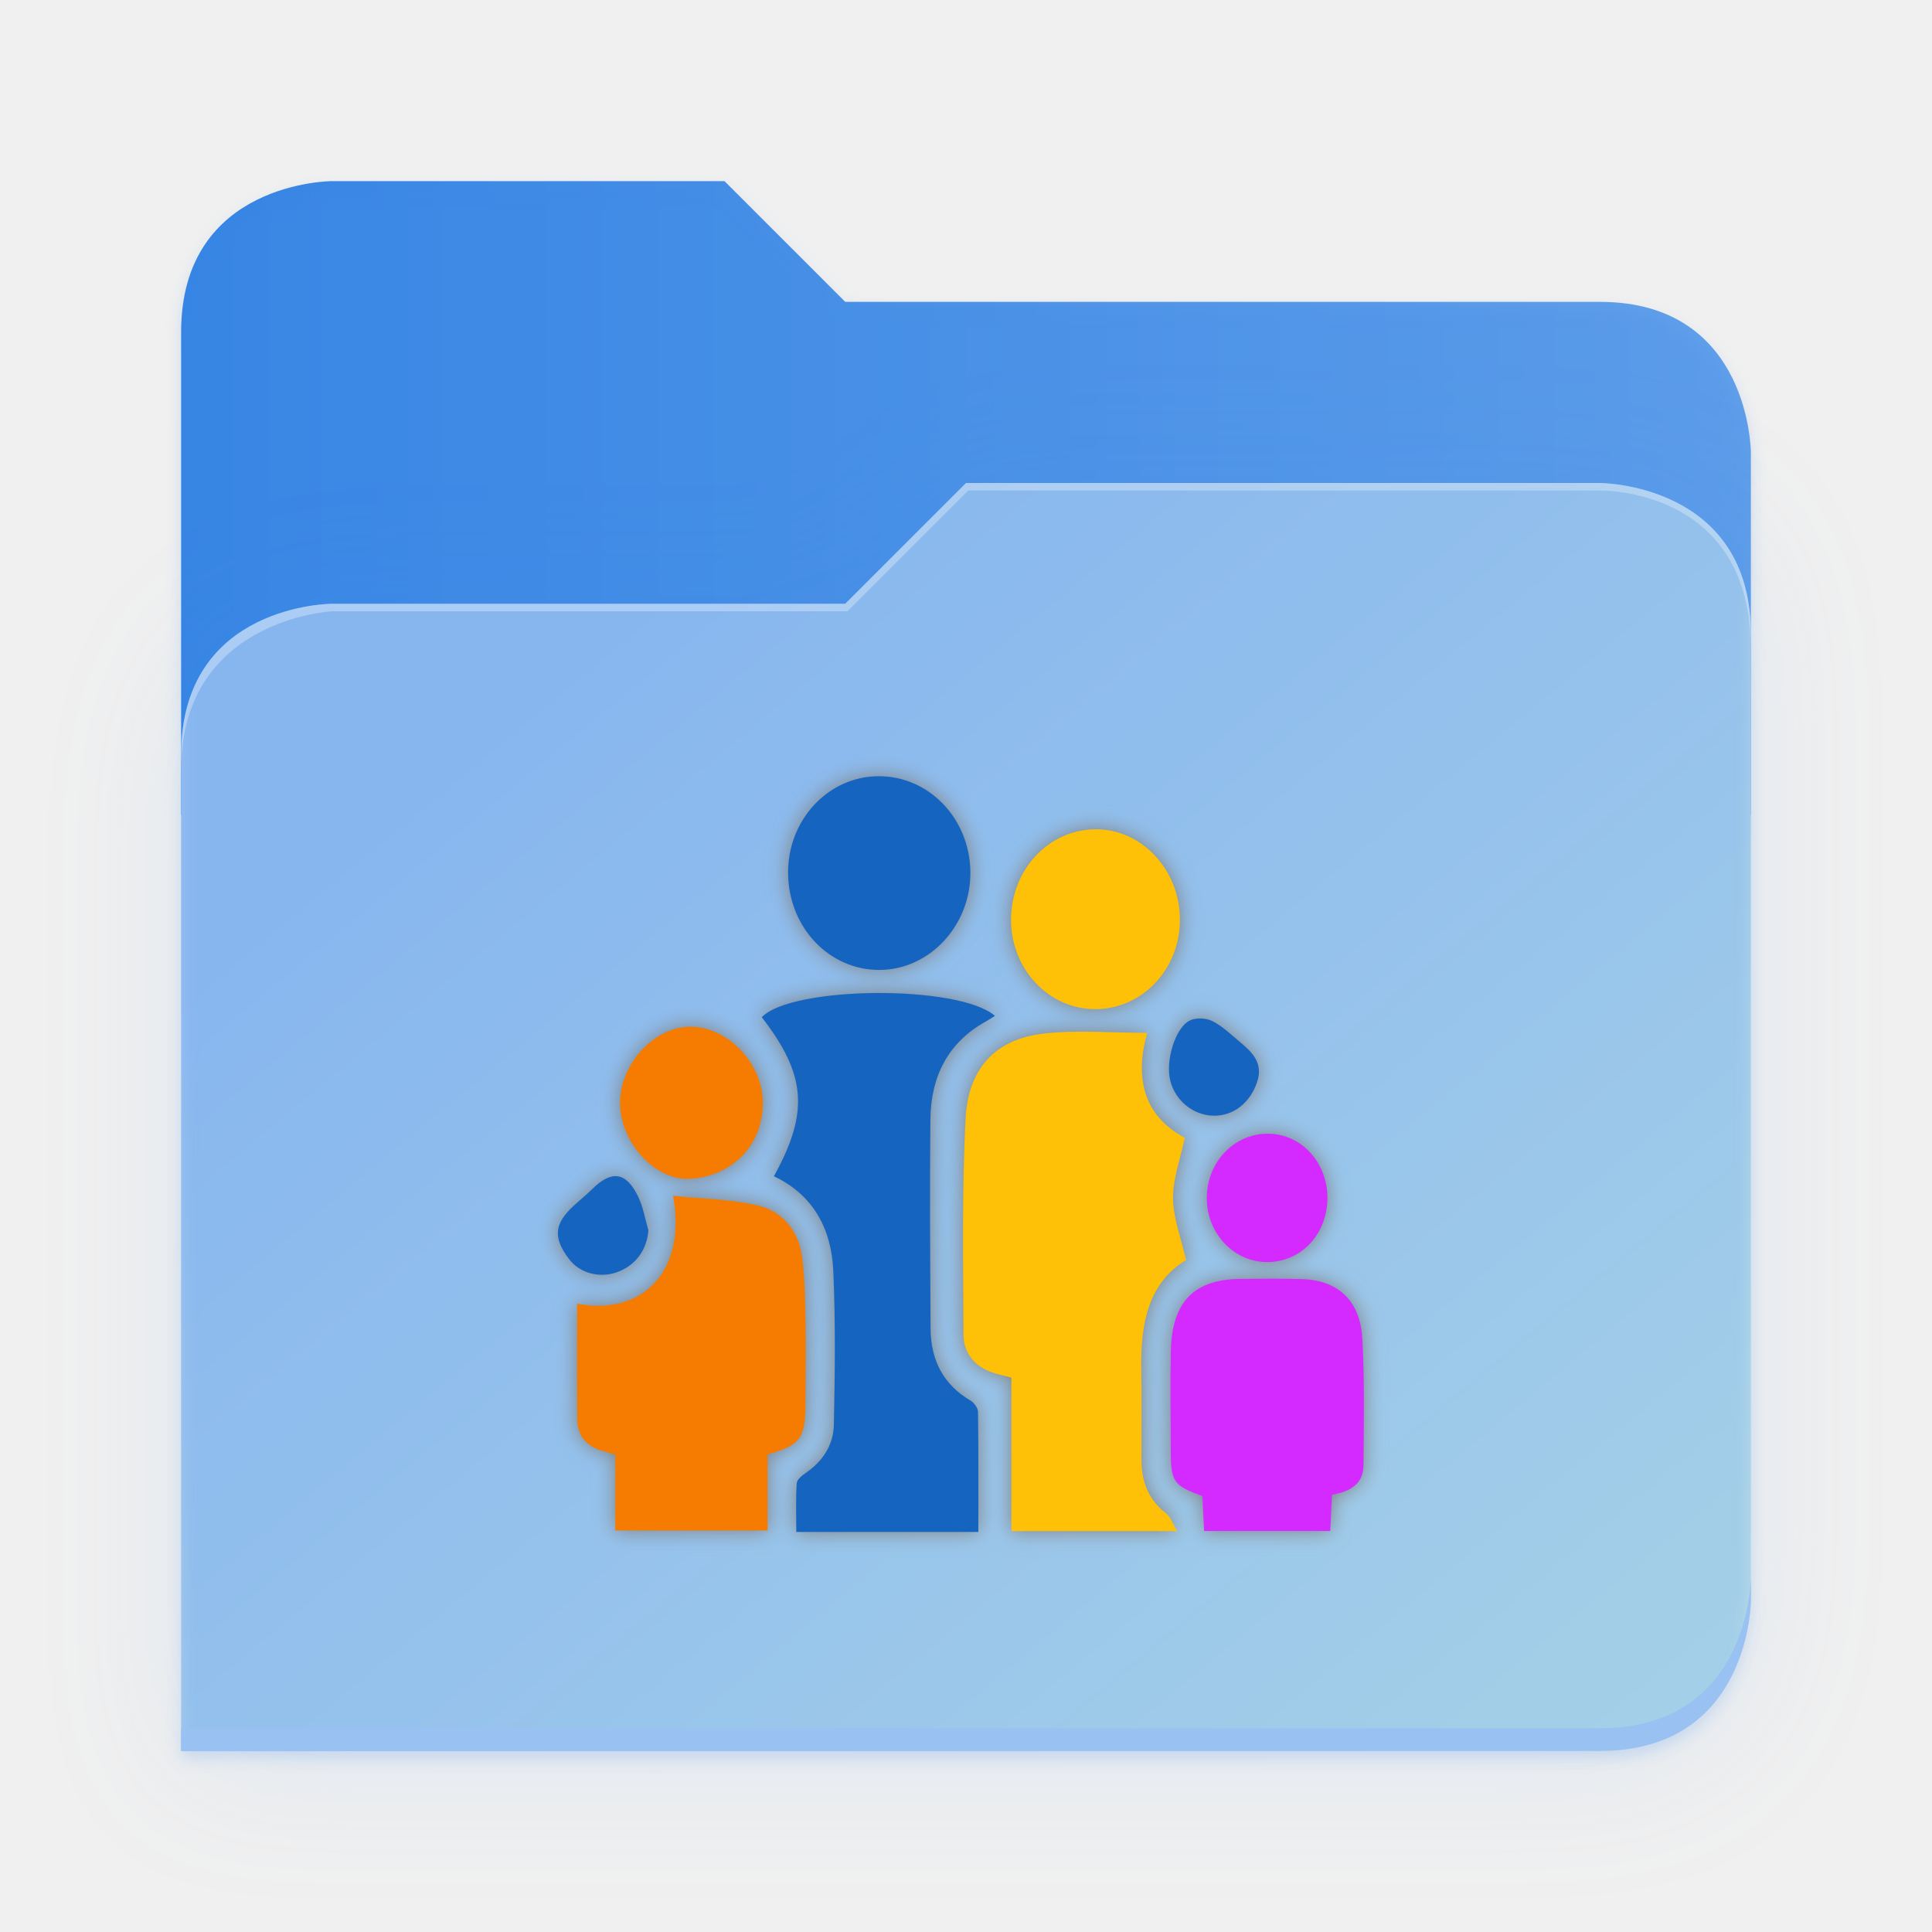
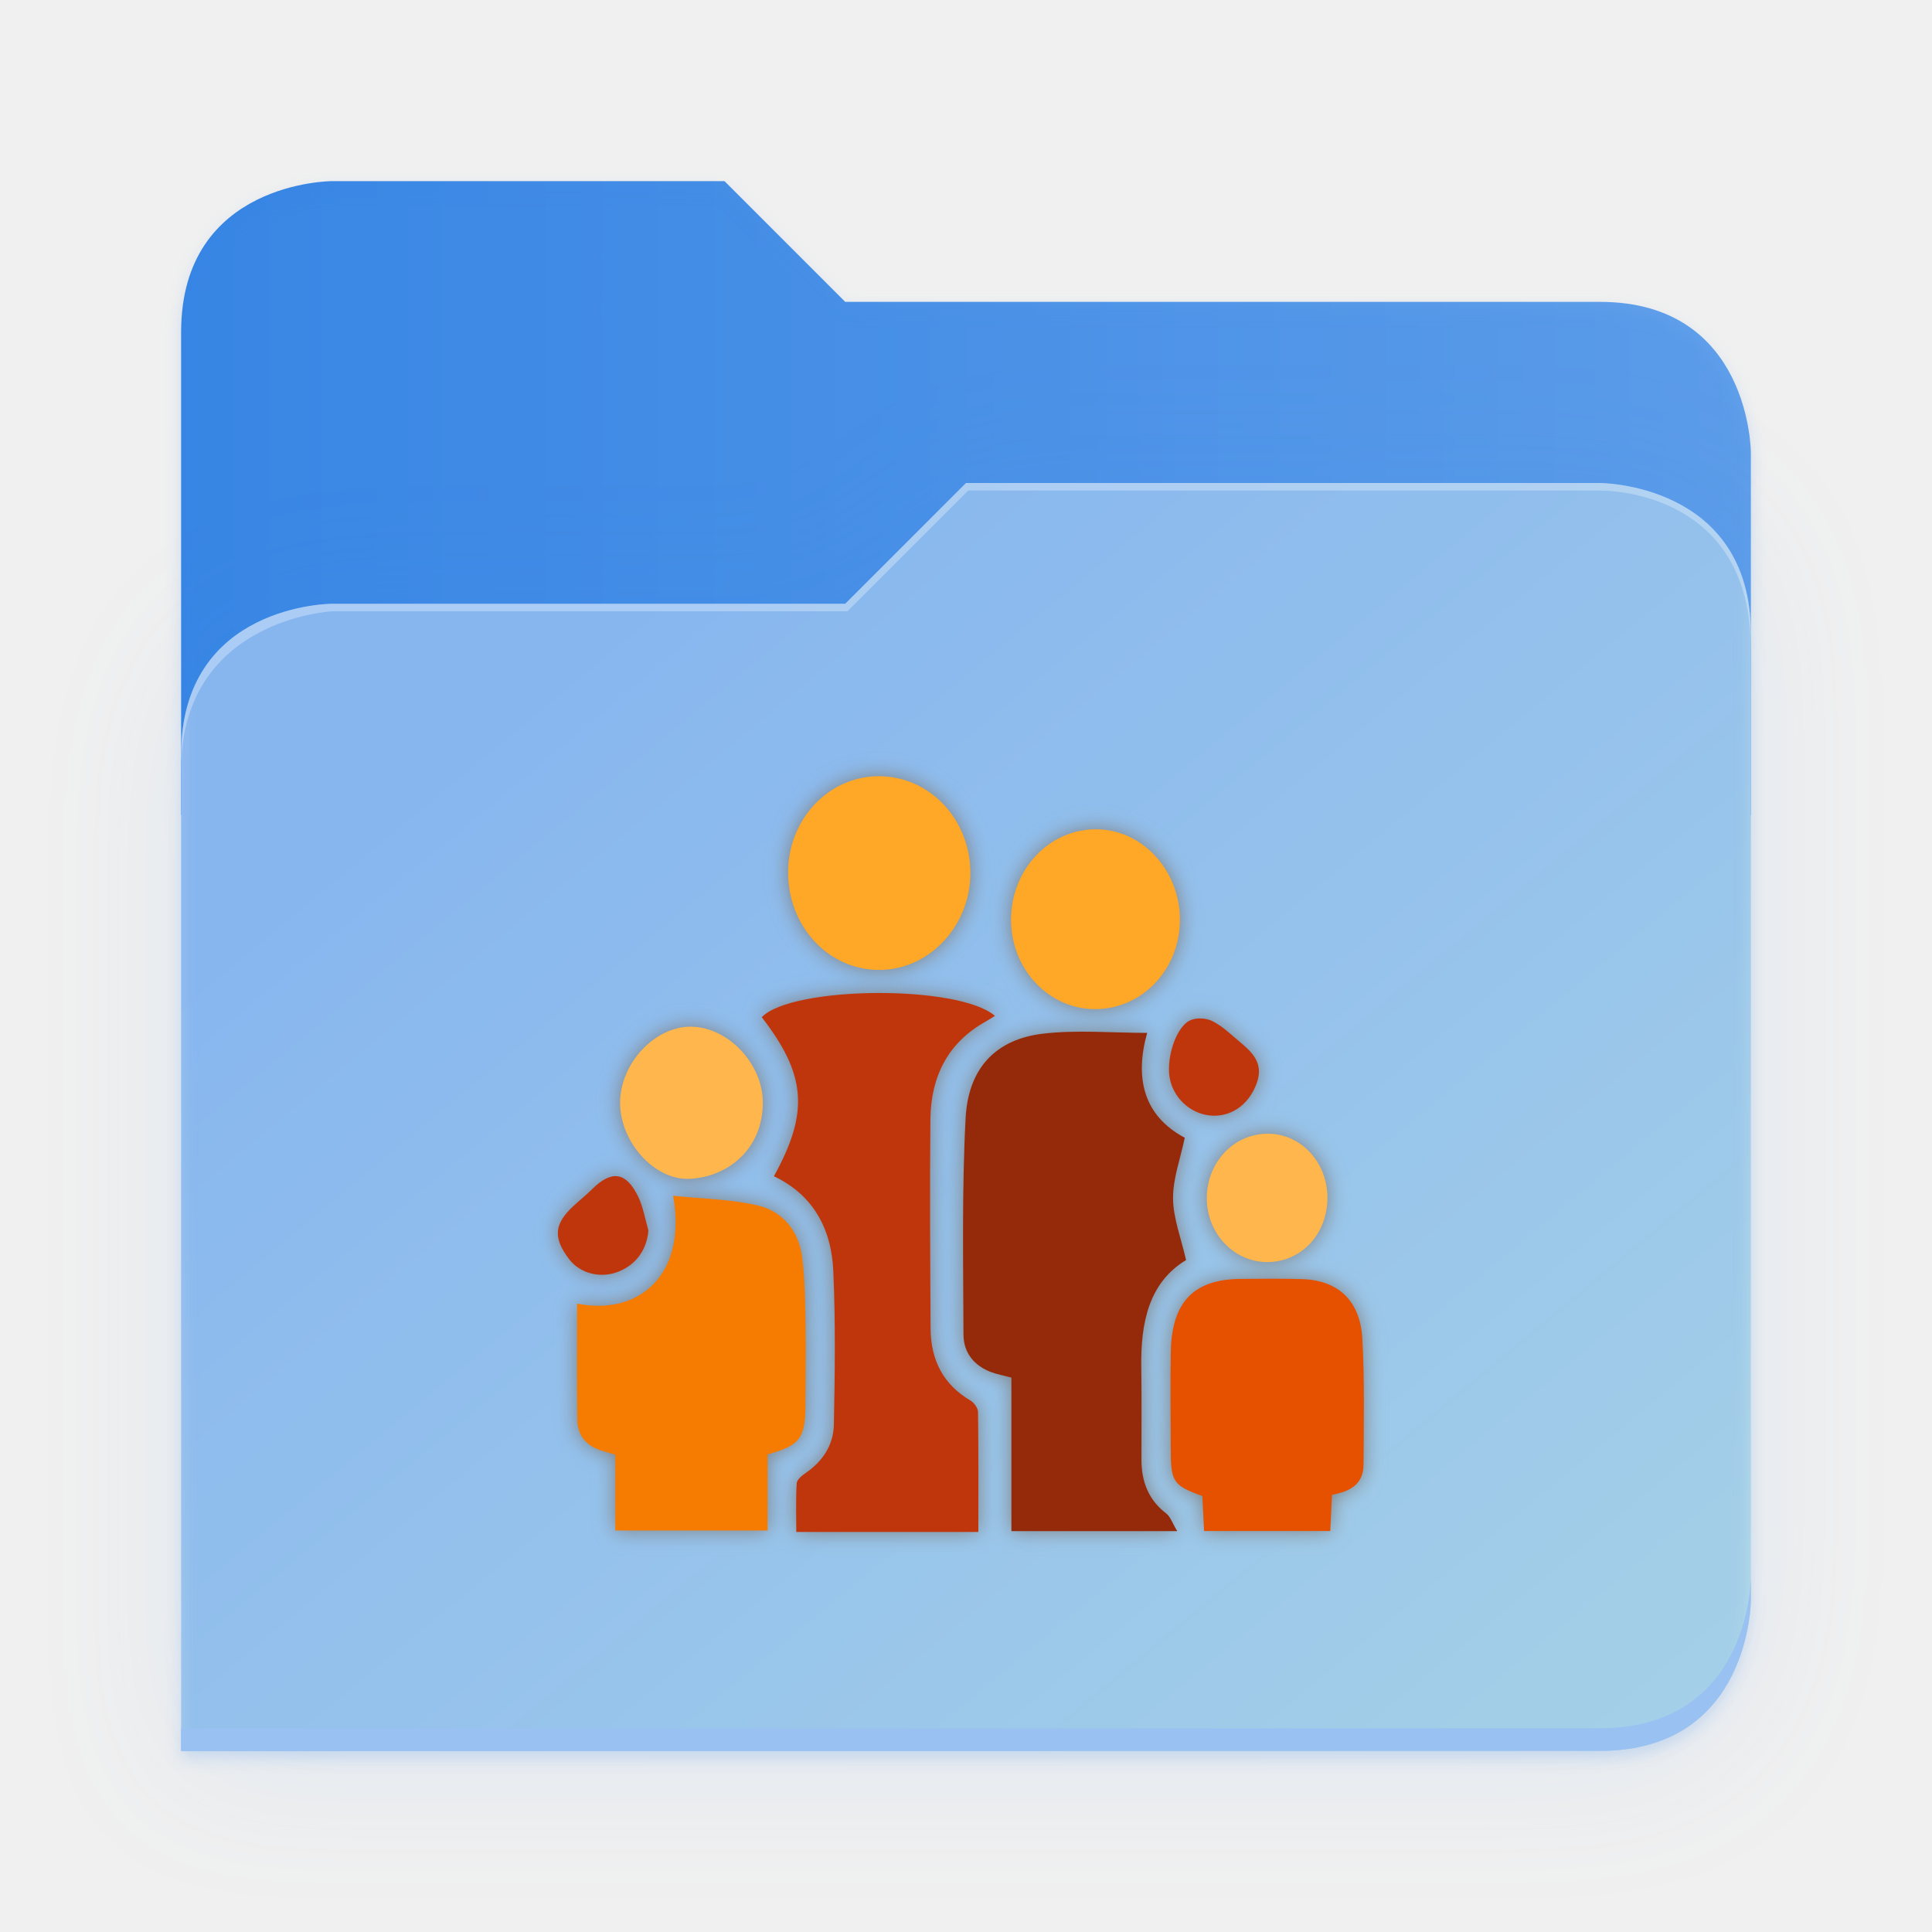
<svg xmlns="http://www.w3.org/2000/svg" width="512" height="512" viewBox="0 0 512 512" fill="none" version="1.1" id="svg1566" xml:space="preserve">
  <path d="M192 48H88C88 48 48 48 48 88V216H464V120C464 120 464 80 424 80H224L192 48Z" fill="url(#paint0_linear_201_13)" id="path1526" />
  <g opacity="0.1" filter="url(#filter1_f_201_13)" id="g1530">
    <path d="M256 132L224 164H88C88 164 48 164 48 204V468H424C464 468 464 428 464 428V172C464 132 424 132 424 132H256Z" fill="#408AE5" id="path1528" />
  </g>
  <path d="M256 128L224 160H88C88 160 48 160 48 200V464H424C464 464 464 424 464 424V168C464 128 424 128 424 128H256Z" fill="url(#paint1_linear_201_13)" id="path1532" />
  <g opacity="0.2" filter="url(#filter0_f_201_13)" id="g1524">
    <path d="M88 50C88 50 48 50 48 90L47.965 218H47.998L47.965 466.094L424 466C464 466 464 426 464 426V218V170V122C464 122 464 82 424 82H224L192 50H88Z" fill="#408AE5" id="path1522" />
  </g>
  <g id="g21491">
    <g id="g15018" style="display:inline;fill:#808080;fill-opacity:1;filter:url(#filter15024)" transform="translate(0,8)">
      <path d="m 0,0 c -0.548,-7.9 -4.95,-14.45 -12.479,-17.584 -7.799,-3.246 -16.771,-1.051 -21.535,5.269 -6.911,9.166 -6.424,15.031 1.938,22.771 2.619,2.424 5.412,4.643 7.945,7.16 8.306,8.258 14.543,7.524 19.724,-3.102 C -2.237,10.063 -1.428,4.86 0,0" style="fill:#808080;fill-opacity:1;fill-rule:nonzero;stroke:none;filter:url(#filter15024)" id="path15014" transform="matrix(0.6182699,0,0,-0.6182699,171.8269,318.0445)" />
      <path d="m 0,0 h -71.075 v 65.795 c -3.504,0.937 -6.262,1.426 -8.851,2.417 -7.007,2.683 -11.657,8.129 -11.683,15.972 -0.104,30.915 -0.704,61.893 0.901,92.729 1.125,21.634 12.998,33.958 33.3,36.319 14.425,1.677 29.16,0.325 44.53,0.325 -5.451,-19.348 -1.554,-35.567 16.117,-44.955 -1.874,-8.966 -5.107,-17.509 -5.031,-26.019 0.076,-8.526 3.456,-17.02 5.584,-26.397 -16.058,-9.703 -19.508,-27.017 -19.2,-46.264 0.21,-13.115 0.067,-26.237 0.08,-39.357 0.01,-9.499 3.096,-17.27 10.594,-22.989 C -2.916,6.189 -2.052,3.388 0,0" style="fill:#808080;fill-opacity:1;fill-rule:nonzero;stroke:none;filter:url(#filter15024)" id="path14978" transform="matrix(0.6182699,0,0,-0.6182699,311.9762,397.7591)" />
      <path d="m 0,0 c -0.216,-15.675 -11.732,-27.491 -26.449,-27.138 -14.17,0.34 -25.521,12.857 -25.257,27.85 0.272,15.421 12.054,27.436 26.632,27.161 C -10.923,27.606 0.209,15.23 0,0" style="fill:#808080;fill-opacity:1;fill-rule:nonzero;stroke:none;filter:url(#filter15024)" id="path15006" transform="matrix(0.6182699,0,0,-0.6182699,351.7791,309.6798)" />
      <path d="M 0,0 C 15.21,27.419 13.822,43.614 -5.206,68.176 7.658,81.563 79.163,82.239 94.762,68.739 93.246,67.809 91.924,66.935 90.55,66.165 74.797,57.34 67.296,42.955 67.09,24.525 c -0.335,-29.919 -0.088,-59.847 0.074,-89.771 0.073,-13.727 5.606,-24.176 17.132,-30.916 1.499,-0.877 3.177,-3.192 3.201,-4.867 0.236,-16.772 0.143,-33.549 0.143,-51.437 H 48.902 9.599 c 0,7.272 -0.247,14.09 0.184,20.86 0.101,1.585 2.291,3.352 3.881,4.44 7.135,4.882 11.861,11.825 12.043,20.639 0.452,21.988 0.741,44.033 -0.243,65.987 C 24.651,-22.401 16.773,-7.937 0,0" style="fill:#808080;fill-opacity:1;fill-rule:nonzero;stroke:none;filter:url(#filter15024)" id="path14982" transform="matrix(0.6182699,0,0,-0.6182699,205.0879,303.7174)" />
      <path d="M 0,0 C 27.044,-5.379 47.185,12.943 41.128,46.238 53.713,44.896 66.056,44.803 77.812,41.959 88.084,39.474 95.12,31.116 96.506,19.475 97.666,9.733 97.743,-0.177 97.924,-10.02 98.125,-20.892 97.872,-31.772 97.863,-42.649 97.851,-57.728 95.722,-60.746 81.618,-64.611 V -97.258 H 16.366 v 32.496 c -2.62,0.781 -4.579,1.302 -6.501,1.948 -5.926,1.99 -9.692,6.214 -9.788,12.879 C -0.158,-33.53 0,-17.118 0,0" style="fill:#808080;fill-opacity:1;fill-rule:nonzero;stroke:none;filter:url(#filter15024)" id="path14986" transform="matrix(0.6182699,0,0,-0.6182699,152.9491,337.4717)" />
      <path d="m 0,0 c -0.262,-5.474 -0.494,-10.32 -0.743,-15.526 h -54.094 c -0.244,5.023 -0.49,10.071 -0.729,15.001 -12.563,4.515 -13.553,6.031 -13.559,20.348 -0.004,13.846 -0.254,27.698 0.024,41.536 0.429,21.355 9.892,31.051 29.967,31.175 8.83,0.055 17.668,0.203 26.491,-0.094 C 2.584,91.928 12.073,83.242 12.991,67.035 14.009,49.053 13.617,30.969 13.515,12.932 13.466,4.284 7.504,1.414 0,0" style="fill:#808080;fill-opacity:1;fill-rule:nonzero;stroke:none;filter:url(#filter15024)" id="path14990" transform="matrix(0.6182699,0,0,-0.6182699,352.9957,388.1372)" />
      <path d="M 0,0 C 15.974,-0.108 30.912,-15.941 30.853,-32.597 30.782,-52.9 15.461,-64.459 -0.491,-65.214 c -15.25,-0.722 -29.954,15.97 -29.845,32.756 C -30.227,-15.685 -15.47,0.104 0,0" style="fill:#808080;fill-opacity:1;fill-rule:nonzero;stroke:none;filter:url(#filter15024)" id="path15002" transform="matrix(0.6182699,0,0,-0.6182699,183.0835,264.0829)" />
      <path d="m 0,0 c 21.675,0.143 39.247,-18.147 39.469,-41.083 0.22,-22.775 -17.36,-41.79 -38.789,-41.954 -21.632,-0.165 -39.062,18.099 -39.352,41.232 C -38.958,-18.874 -21.631,-0.143 0,0" style="fill:#808080;fill-opacity:1;fill-rule:nonzero;stroke:none;filter:url(#filter15024)" id="path14994" transform="matrix(0.6182699,0,0,-0.6182699,232.7603,197.7056)" />
      <path d="m 0,0 c -8.688,0.093 -16.435,6.301 -18.662,14.954 -2.136,8.303 1.977,22.61 8.302,25.823 2.671,1.358 6.985,1.141 9.729,-0.229 C 3.693,38.39 7.399,34.76 11.226,31.561 16.481,27.167 21.389,22.508 18.473,14.188 15.375,5.345 8.326,-0.09 0,0" style="fill:#808080;fill-opacity:1;fill-rule:nonzero;stroke:none;filter:url(#filter15024)" id="path15010" transform="matrix(0.6182699,0,0,-0.6182699,321.6786,287.6732)" />
      <path d="M 0,0 C -0.019,21.42 16.106,38.697 36.214,38.801 56.073,38.904 72.421,21.346 72.382,-0.044 72.343,-21.382 56.056,-38.423 35.823,-38.293 15.989,-38.167 0.018,-21.093 0,0" style="fill:#808080;fill-opacity:1;fill-rule:nonzero;stroke:none;filter:url(#filter15024)" id="path14998" transform="matrix(0.6182699,0,0,-0.6182699,267.9374,235.756)" />
    </g>
-     <path d="m 0,0 c -8.688,0.093 -16.435,6.301 -18.662,14.954 -2.136,8.303 1.977,22.61 8.302,25.823 2.671,1.358 6.985,1.141 9.729,-0.229 C 3.693,38.39 7.399,34.76 11.226,31.561 16.481,27.167 21.389,22.508 18.473,14.188 15.375,5.345 8.326,-0.09 0,0" style="fill:#1565c0;fill-opacity:1;fill-rule:nonzero;stroke:none" id="path572" transform="matrix(0.6182699,0,0,-0.6182699,321.6786,295.6732)" />
-     <path d="m 0,0 c -0.216,-15.675 -11.732,-27.491 -26.449,-27.138 -14.17,0.34 -25.521,12.857 -25.257,27.85 0.272,15.421 12.054,27.436 26.632,27.161 C -10.923,27.606 0.209,15.23 0,0" style="fill:#d42aff;fill-opacity:1;fill-rule:nonzero;stroke:none" id="path520" transform="matrix(0.6182699,0,0,-0.6182699,351.7791,317.6798)" />
-     <path d="m 0,0 c 21.675,0.143 39.247,-18.147 39.469,-41.083 0.22,-22.775 -17.36,-41.79 -38.789,-41.954 -21.632,-0.165 -39.062,18.099 -39.352,41.232 C -38.958,-18.874 -21.631,-0.143 0,0" style="fill:#1565c0;fill-opacity:1;fill-rule:nonzero;stroke:none" id="path390" transform="matrix(0.6182699,0,0,-0.6182699,232.7603,205.7056)" />
+     <path d="m 0,0 c -8.688,0.093 -16.435,6.301 -18.662,14.954 -2.136,8.303 1.977,22.61 8.302,25.823 2.671,1.358 6.985,1.141 9.729,-0.229 C 3.693,38.39 7.399,34.76 11.226,31.561 16.481,27.167 21.389,22.508 18.473,14.188 15.375,5.345 8.326,-0.09 0,0" style="fill:#bf360c;fill-opacity:1;fill-rule:nonzero;stroke:none" id="path572" transform="matrix(0.6182699,0,0,-0.6182699,321.6786,295.6732)" />
+     <path d="m 0,0 c -0.216,-15.675 -11.732,-27.491 -26.449,-27.138 -14.17,0.34 -25.521,12.857 -25.257,27.85 0.272,15.421 12.054,27.436 26.632,27.161 C -10.923,27.606 0.209,15.23 0,0" style="fill:#ffb74d;fill-opacity:1;fill-rule:nonzero;stroke:none" id="path520" transform="matrix(0.6182699,0,0,-0.6182699,351.7791,317.6798)" />
+     <path d="m 0,0 c 21.675,0.143 39.247,-18.147 39.469,-41.083 0.22,-22.775 -17.36,-41.79 -38.789,-41.954 -21.632,-0.165 -39.062,18.099 -39.352,41.232 C -38.958,-18.874 -21.631,-0.143 0,0" style="fill:#ffa726;fill-opacity:1;fill-rule:nonzero;stroke:none" id="path390" transform="matrix(0.6182699,0,0,-0.6182699,232.7603,205.7056)" />
    <g id="g5131" style="fill:#3d89e5;fill-opacity:1" transform="translate(0,8)">
-       <path d="m 0,0 c -0.548,-7.9 -4.95,-14.45 -12.479,-17.584 -7.799,-3.246 -16.771,-1.051 -21.535,5.269 -6.911,9.166 -6.424,15.031 1.938,22.771 2.619,2.424 5.412,4.643 7.945,7.16 8.306,8.258 14.543,7.524 19.724,-3.102 C -2.237,10.063 -1.428,4.86 0,0" style="fill:#1565c0;fill-opacity:1;fill-rule:nonzero;stroke:none" id="path576" transform="matrix(0.6182699,0,0,-0.6182699,171.8269,318.0445)" />
+       <path d="m 0,0 c -0.548,-7.9 -4.95,-14.45 -12.479,-17.584 -7.799,-3.246 -16.771,-1.051 -21.535,5.269 -6.911,9.166 -6.424,15.031 1.938,22.771 2.619,2.424 5.412,4.643 7.945,7.16 8.306,8.258 14.543,7.524 19.724,-3.102 C -2.237,10.063 -1.428,4.86 0,0" style="fill:#bf360c;fill-opacity:1;fill-rule:nonzero;stroke:none" id="path576" transform="matrix(0.6182699,0,0,-0.6182699,171.8269,318.0445)" />
      <path d="M 0,0 C 27.044,-5.379 47.185,12.943 41.128,46.238 53.713,44.896 66.056,44.803 77.812,41.959 88.084,39.474 95.12,31.116 96.506,19.475 97.666,9.733 97.743,-0.177 97.924,-10.02 98.125,-20.892 97.872,-31.772 97.863,-42.649 97.851,-57.728 95.722,-60.746 81.618,-64.611 V -97.258 H 16.366 v 32.496 c -2.62,0.781 -4.579,1.302 -6.501,1.948 -5.926,1.99 -9.692,6.214 -9.788,12.879 C -0.158,-33.53 0,-17.118 0,0" style="fill:#f57c00;fill-opacity:1;fill-rule:nonzero;stroke:none" id="path218" transform="matrix(0.6182699,0,0,-0.6182699,152.9491,337.4717)" />
-       <path d="M 0,0 C 15.21,27.419 13.822,43.614 -5.206,68.176 7.658,81.563 79.163,82.239 94.762,68.739 93.246,67.809 91.924,66.935 90.55,66.165 74.797,57.34 67.296,42.955 67.09,24.525 c -0.335,-29.919 -0.088,-59.847 0.074,-89.771 0.073,-13.727 5.606,-24.176 17.132,-30.916 1.499,-0.877 3.177,-3.192 3.201,-4.867 0.236,-16.772 0.143,-33.549 0.143,-51.437 H 48.902 9.599 c 0,7.272 -0.247,14.09 0.184,20.86 0.101,1.585 2.291,3.352 3.881,4.44 7.135,4.882 11.861,11.825 12.043,20.639 0.452,21.988 0.741,44.033 -0.243,65.987 C 24.651,-22.401 16.773,-7.937 0,0" style="fill:#1565c0;fill-opacity:1;fill-rule:nonzero;stroke:none" id="path178" transform="matrix(0.6182699,0,0,-0.6182699,205.0879,303.7174)" />
-       <path d="m 0,0 h -71.075 v 65.795 c -3.504,0.937 -6.262,1.426 -8.851,2.417 -7.007,2.683 -11.657,8.129 -11.683,15.972 -0.104,30.915 -0.704,61.893 0.901,92.729 1.125,21.634 12.998,33.958 33.3,36.319 14.425,1.677 29.16,0.325 44.53,0.325 -5.451,-19.348 -1.554,-35.567 16.117,-44.955 -1.874,-8.966 -5.107,-17.509 -5.031,-26.019 0.076,-8.526 3.456,-17.02 5.584,-26.397 -16.058,-9.703 -19.508,-27.017 -19.2,-46.264 0.21,-13.115 0.067,-26.237 0.08,-39.357 0.01,-9.499 3.096,-17.27 10.594,-22.989 C -2.916,6.189 -2.052,3.388 0,0" style="fill:#ffc107;fill-opacity:1;fill-rule:nonzero;stroke:none" id="path126" transform="matrix(0.6182699,0,0,-0.6182699,311.9762,397.7591)" />
-       <path d="M 0,0 C 15.974,-0.108 30.912,-15.941 30.853,-32.597 30.782,-52.9 15.461,-64.459 -0.491,-65.214 c -15.25,-0.722 -29.954,15.97 -29.845,32.756 C -30.227,-15.685 -15.47,0.104 0,0" style="fill:#f57c00;fill-opacity:1;fill-rule:nonzero;stroke:none" id="path454" transform="matrix(0.6182699,0,0,-0.6182699,183.0835,264.0829)" />
-       <path d="M 0,0 C -0.019,21.42 16.106,38.697 36.214,38.801 56.073,38.904 72.421,21.346 72.382,-0.044 72.343,-21.382 56.056,-38.423 35.823,-38.293 15.989,-38.167 0.018,-21.093 0,0" style="fill:#ffc107;fill-opacity:1;fill-rule:nonzero;stroke:none" id="path414" transform="matrix(0.6182699,0,0,-0.6182699,267.9374,235.756)" />
-       <path d="m 0,0 c -0.262,-5.474 -0.494,-10.32 -0.743,-15.526 h -54.094 c -0.244,5.023 -0.49,10.071 -0.729,15.001 -12.563,4.515 -13.553,6.031 -13.559,20.348 -0.004,13.846 -0.254,27.698 0.024,41.536 0.429,21.355 9.892,31.051 29.967,31.175 8.83,0.055 17.668,0.203 26.491,-0.094 C 2.584,91.928 12.073,83.242 12.991,67.035 14.009,49.053 13.617,30.969 13.515,12.932 13.466,4.284 7.504,1.414 0,0" style="fill:#d42aff;fill-opacity:1;fill-rule:nonzero;stroke:none" id="path302" transform="matrix(0.6182699,0,0,-0.6182699,352.9957,388.1372)" />
+       <path d="M 0,0 C 15.21,27.419 13.822,43.614 -5.206,68.176 7.658,81.563 79.163,82.239 94.762,68.739 93.246,67.809 91.924,66.935 90.55,66.165 74.797,57.34 67.296,42.955 67.09,24.525 c -0.335,-29.919 -0.088,-59.847 0.074,-89.771 0.073,-13.727 5.606,-24.176 17.132,-30.916 1.499,-0.877 3.177,-3.192 3.201,-4.867 0.236,-16.772 0.143,-33.549 0.143,-51.437 H 48.902 9.599 c 0,7.272 -0.247,14.09 0.184,20.86 0.101,1.585 2.291,3.352 3.881,4.44 7.135,4.882 11.861,11.825 12.043,20.639 0.452,21.988 0.741,44.033 -0.243,65.987 C 24.651,-22.401 16.773,-7.937 0,0" style="fill:#bf360c;fill-opacity:1;fill-rule:nonzero;stroke:none" id="path178" transform="matrix(0.6182699,0,0,-0.6182699,205.0879,303.7174)" />
+       <path d="m 0,0 h -71.075 v 65.795 c -3.504,0.937 -6.262,1.426 -8.851,2.417 -7.007,2.683 -11.657,8.129 -11.683,15.972 -0.104,30.915 -0.704,61.893 0.901,92.729 1.125,21.634 12.998,33.958 33.3,36.319 14.425,1.677 29.16,0.325 44.53,0.325 -5.451,-19.348 -1.554,-35.567 16.117,-44.955 -1.874,-8.966 -5.107,-17.509 -5.031,-26.019 0.076,-8.526 3.456,-17.02 5.584,-26.397 -16.058,-9.703 -19.508,-27.017 -19.2,-46.264 0.21,-13.115 0.067,-26.237 0.08,-39.357 0.01,-9.499 3.096,-17.27 10.594,-22.989 C -2.916,6.189 -2.052,3.388 0,0" style="fill:#942a09;fill-opacity:1;fill-rule:nonzero;stroke:none" id="path126" transform="matrix(0.6182699,0,0,-0.6182699,311.9762,397.7591)" />
+       <path d="M 0,0 C 15.974,-0.108 30.912,-15.941 30.853,-32.597 30.782,-52.9 15.461,-64.459 -0.491,-65.214 c -15.25,-0.722 -29.954,15.97 -29.845,32.756 C -30.227,-15.685 -15.47,0.104 0,0" style="fill:#ffb74d;fill-opacity:1;fill-rule:nonzero;stroke:none" id="path454" transform="matrix(0.6182699,0,0,-0.6182699,183.0835,264.0829)" />
+       <path d="M 0,0 C -0.019,21.42 16.106,38.697 36.214,38.801 56.073,38.904 72.421,21.346 72.382,-0.044 72.343,-21.382 56.056,-38.423 35.823,-38.293 15.989,-38.167 0.018,-21.093 0,0" style="fill:#ffa726;fill-opacity:1;fill-rule:nonzero;stroke:none" id="path414" transform="matrix(0.6182699,0,0,-0.6182699,267.9374,235.756)" />
+       <path d="m 0,0 c -0.262,-5.474 -0.494,-10.32 -0.743,-15.526 h -54.094 c -0.244,5.023 -0.49,10.071 -0.729,15.001 -12.563,4.515 -13.553,6.031 -13.559,20.348 -0.004,13.846 -0.254,27.698 0.024,41.536 0.429,21.355 9.892,31.051 29.967,31.175 8.83,0.055 17.668,0.203 26.491,-0.094 C 2.584,91.928 12.073,83.242 12.991,67.035 14.009,49.053 13.617,30.969 13.515,12.932 13.466,4.284 7.504,1.414 0,0" style="fill:#e65100;fill-opacity:1;fill-rule:nonzero;stroke:none" id="path302" transform="matrix(0.6182699,0,0,-0.6182699,352.9957,388.1372)" />
    </g>
  </g>
  <path d="M464 418C464 418 464 458 424 458L48.002 458.094L47.998 464.094L424 464C464 464 464 424 464 424V418Z" fill="#99C1F1" id="path1534" />
  <path opacity="0.3" d="M256 128L224 160H88C88 160 48 160 48 200V204C48 164 88 162 88 162H224.591L256.591 130H424C429.38 130 464 132 464 172V168C464 128 424 128 424 128H256Z" fill="white" id="path1536" />
  <defs id="defs1564">
    <filter id="filter0_f_201_13" x="43.804" y="45.839" width="424.356" height="424.415" filterUnits="userSpaceOnUse" color-interpolation-filters="sRGB">
      <feFlood flood-opacity="0" result="BackgroundImageFix" id="feFlood1540" />
      <feBlend mode="normal" in="SourceGraphic" in2="BackgroundImageFix" result="shape" id="feBlend1542" />
      <feGaussianBlur stdDeviation="2.08" result="effect1_foregroundBlur_201_13" id="feGaussianBlur1544" />
    </filter>
    <filter id="filter1_f_201_13" x="10.4" y="94.4" width="491.2" height="411.2" filterUnits="userSpaceOnUse" color-interpolation-filters="sRGB">
      <feFlood flood-opacity="0" result="BackgroundImageFix" id="feFlood1547" />
      <feBlend mode="normal" in="SourceGraphic" in2="BackgroundImageFix" result="shape" id="feBlend1549" />
      <feGaussianBlur stdDeviation="18.8" result="effect1_foregroundBlur_201_13" id="feGaussianBlur1551" />
    </filter>
    <linearGradient id="paint0_linear_201_13" x1="48" y1="132" x2="464" y2="132" gradientUnits="userSpaceOnUse">
      <stop stop-color="#3584E4" id="stop1554" />
      <stop offset="1" stop-color="#62A0EA" id="stop1556" />
    </linearGradient>
    <linearGradient id="paint1_linear_201_13" x1="152.898" y1="173.203" x2="447.309" y2="528" gradientUnits="userSpaceOnUse">
      <stop stop-color="#99C1F1" id="stop1559" />
      <stop offset="1" stop-color="#C3E5E7" id="stop1561" />
    </linearGradient>
    <clipPath clipPathUnits="userSpaceOnUse" id="clipPath3423">
      <g id="g3427" transform="translate(-418.395,-1312.629)">
        <path d="M 0,3000 H 3000 V 0 H 0 Z" id="path3425" />
      </g>
    </clipPath>
    <clipPath clipPathUnits="userSpaceOnUse" id="clipPath3345">
      <g id="g3349" transform="translate(-245.5122,-1464.733)">
        <path d="M 0,3000 H 3000 V 0 H 0 Z" id="path3347" />
      </g>
    </clipPath>
    <clipPath clipPathUnits="userSpaceOnUse" id="clipPath3285">
      <g id="g3289" transform="translate(-161.1821,-1410.139)">
        <path d="M 0,3000 H 3000 V 0 H 0 Z" id="path3287" />
      </g>
    </clipPath>
    <clipPath clipPathUnits="userSpaceOnUse" id="clipPath3159">
      <g id="g3163" transform="translate(-484.7407,-1328.191)">
        <path d="M 0,3000 H 3000 V 0 H 0 Z" id="path3161" />
      </g>
    </clipPath>
    <clipPath clipPathUnits="userSpaceOnUse" id="clipPath3027">
      <g id="g3031" transform="translate(-290.27,-1636.199)">
        <path d="M 0,3000 H 3000 V 0 H 0 Z" id="path3029" />
      </g>
    </clipPath>
    <clipPath clipPathUnits="userSpaceOnUse" id="clipPath2991">
      <g id="g2995" transform="translate(-347.166,-1574.655)">
        <path d="M 0,3000 H 3000 V 0 H 0 Z" id="path2993" />
      </g>
    </clipPath>
    <clipPath clipPathUnits="userSpaceOnUse" id="clipPath2931">
      <g id="g2935" transform="translate(-209.9219,-1528.839)">
        <path d="M 0,3000 H 3000 V 0 H 0 Z" id="path2933" />
      </g>
    </clipPath>
    <clipPath clipPathUnits="userSpaceOnUse" id="clipPath2829">
      <g id="g2833" transform="translate(-482.7729,-1455.09)">
        <path d="M 0,3000 H 3000 V 0 H 0 Z" id="path2831" />
      </g>
    </clipPath>
    <clipPath clipPathUnits="userSpaceOnUse" id="clipPath2751">
      <g id="g2755" transform="translate(-434.0879,-1490.684)">
        <path d="M 0,3000 H 3000 V 0 H 0 Z" id="path2753" />
      </g>
    </clipPath>
    <clipPath clipPathUnits="userSpaceOnUse" id="clipPath2745">
      <g id="g2749" transform="translate(-191.7153,-1441.561)">
        <path d="M 0,3000 H 3000 V 0 H 0 Z" id="path2747" />
      </g>
    </clipPath>
    <filter style="color-interpolation-filters:sRGB" id="filter15024" x="-0.143" y="-0.132" width="1.286" height="1.265">
      <feGaussianBlur stdDeviation="2.299" id="feGaussianBlur15026" />
    </filter>
    <filter id="filter0_f_201_13-6" x="43.804" y="45.839" width="424.356" height="424.415" filterUnits="userSpaceOnUse" color-interpolation-filters="sRGB">
      <feFlood flood-opacity="0" result="BackgroundImageFix" id="feFlood1540-0" />
      <feBlend mode="normal" in="SourceGraphic" in2="BackgroundImageFix" result="shape" id="feBlend1542-6" />
      <feGaussianBlur stdDeviation="2.08" result="effect1_foregroundBlur_201_13" id="feGaussianBlur1544-2" />
    </filter>
    <filter id="filter1_f_201_13-6" x="10.4" y="94.4" width="491.2" height="411.2" filterUnits="userSpaceOnUse" color-interpolation-filters="sRGB">
      <feFlood flood-opacity="0" result="BackgroundImageFix" id="feFlood1547-1" />
      <feBlend mode="normal" in="SourceGraphic" in2="BackgroundImageFix" result="shape" id="feBlend1549-8" />
      <feGaussianBlur stdDeviation="18.8" result="effect1_foregroundBlur_201_13" id="feGaussianBlur1551-7" />
    </filter>
+     <filter id="filter0_f_201_13-7" x="43.804" y="45.839" width="424.356" height="424.415" filterUnits="userSpaceOnUse" color-interpolation-filters="sRGB">
+       <feFlood flood-opacity="0" result="BackgroundImageFix" id="feFlood1540-4" />
+       <feBlend mode="normal" in="SourceGraphic" in2="BackgroundImageFix" result="shape" id="feBlend1542-5" />
+       <feGaussianBlur stdDeviation="2.08" result="effect1_foregroundBlur_201_13" id="feGaussianBlur1544-25" />
+     </filter>
+     <filter id="filter1_f_201_13-4" x="10.4" y="94.4" width="491.2" height="411.2" filterUnits="userSpaceOnUse" color-interpolation-filters="sRGB">
+       <feFlood flood-opacity="0" result="BackgroundImageFix" id="feFlood1547-7" />
+       <feBlend mode="normal" in="SourceGraphic" in2="BackgroundImageFix" result="shape" id="feBlend1549-4" />
+       <feGaussianBlur stdDeviation="18.8" result="effect1_foregroundBlur_201_13" id="feGaussianBlur1551-4" />
+     </filter>
+     <filter id="filter0_f_201_13-64" x="43.804" y="45.839" width="424.356" height="424.415" filterUnits="userSpaceOnUse" color-interpolation-filters="sRGB">
+       <feFlood flood-opacity="0" result="BackgroundImageFix" id="feFlood1540-9" />
+       <feBlend mode="normal" in="SourceGraphic" in2="BackgroundImageFix" result="shape" id="feBlend1542-50" />
+       <feGaussianBlur stdDeviation="2.08" result="effect1_foregroundBlur_201_13" id="feGaussianBlur1544-4" />
+     </filter>
+     <filter id="filter1_f_201_13-8" x="10.4" y="94.4" width="491.2" height="411.2" filterUnits="userSpaceOnUse" color-interpolation-filters="sRGB">
+       <feFlood flood-opacity="0" result="BackgroundImageFix" id="feFlood1547-71" />
+       <feBlend mode="normal" in="SourceGraphic" in2="BackgroundImageFix" result="shape" id="feBlend1549-7" />
+       <feGaussianBlur stdDeviation="18.8" result="effect1_foregroundBlur_201_13" id="feGaussianBlur1551-2" />
+     </filter>
  </defs>
</svg>
